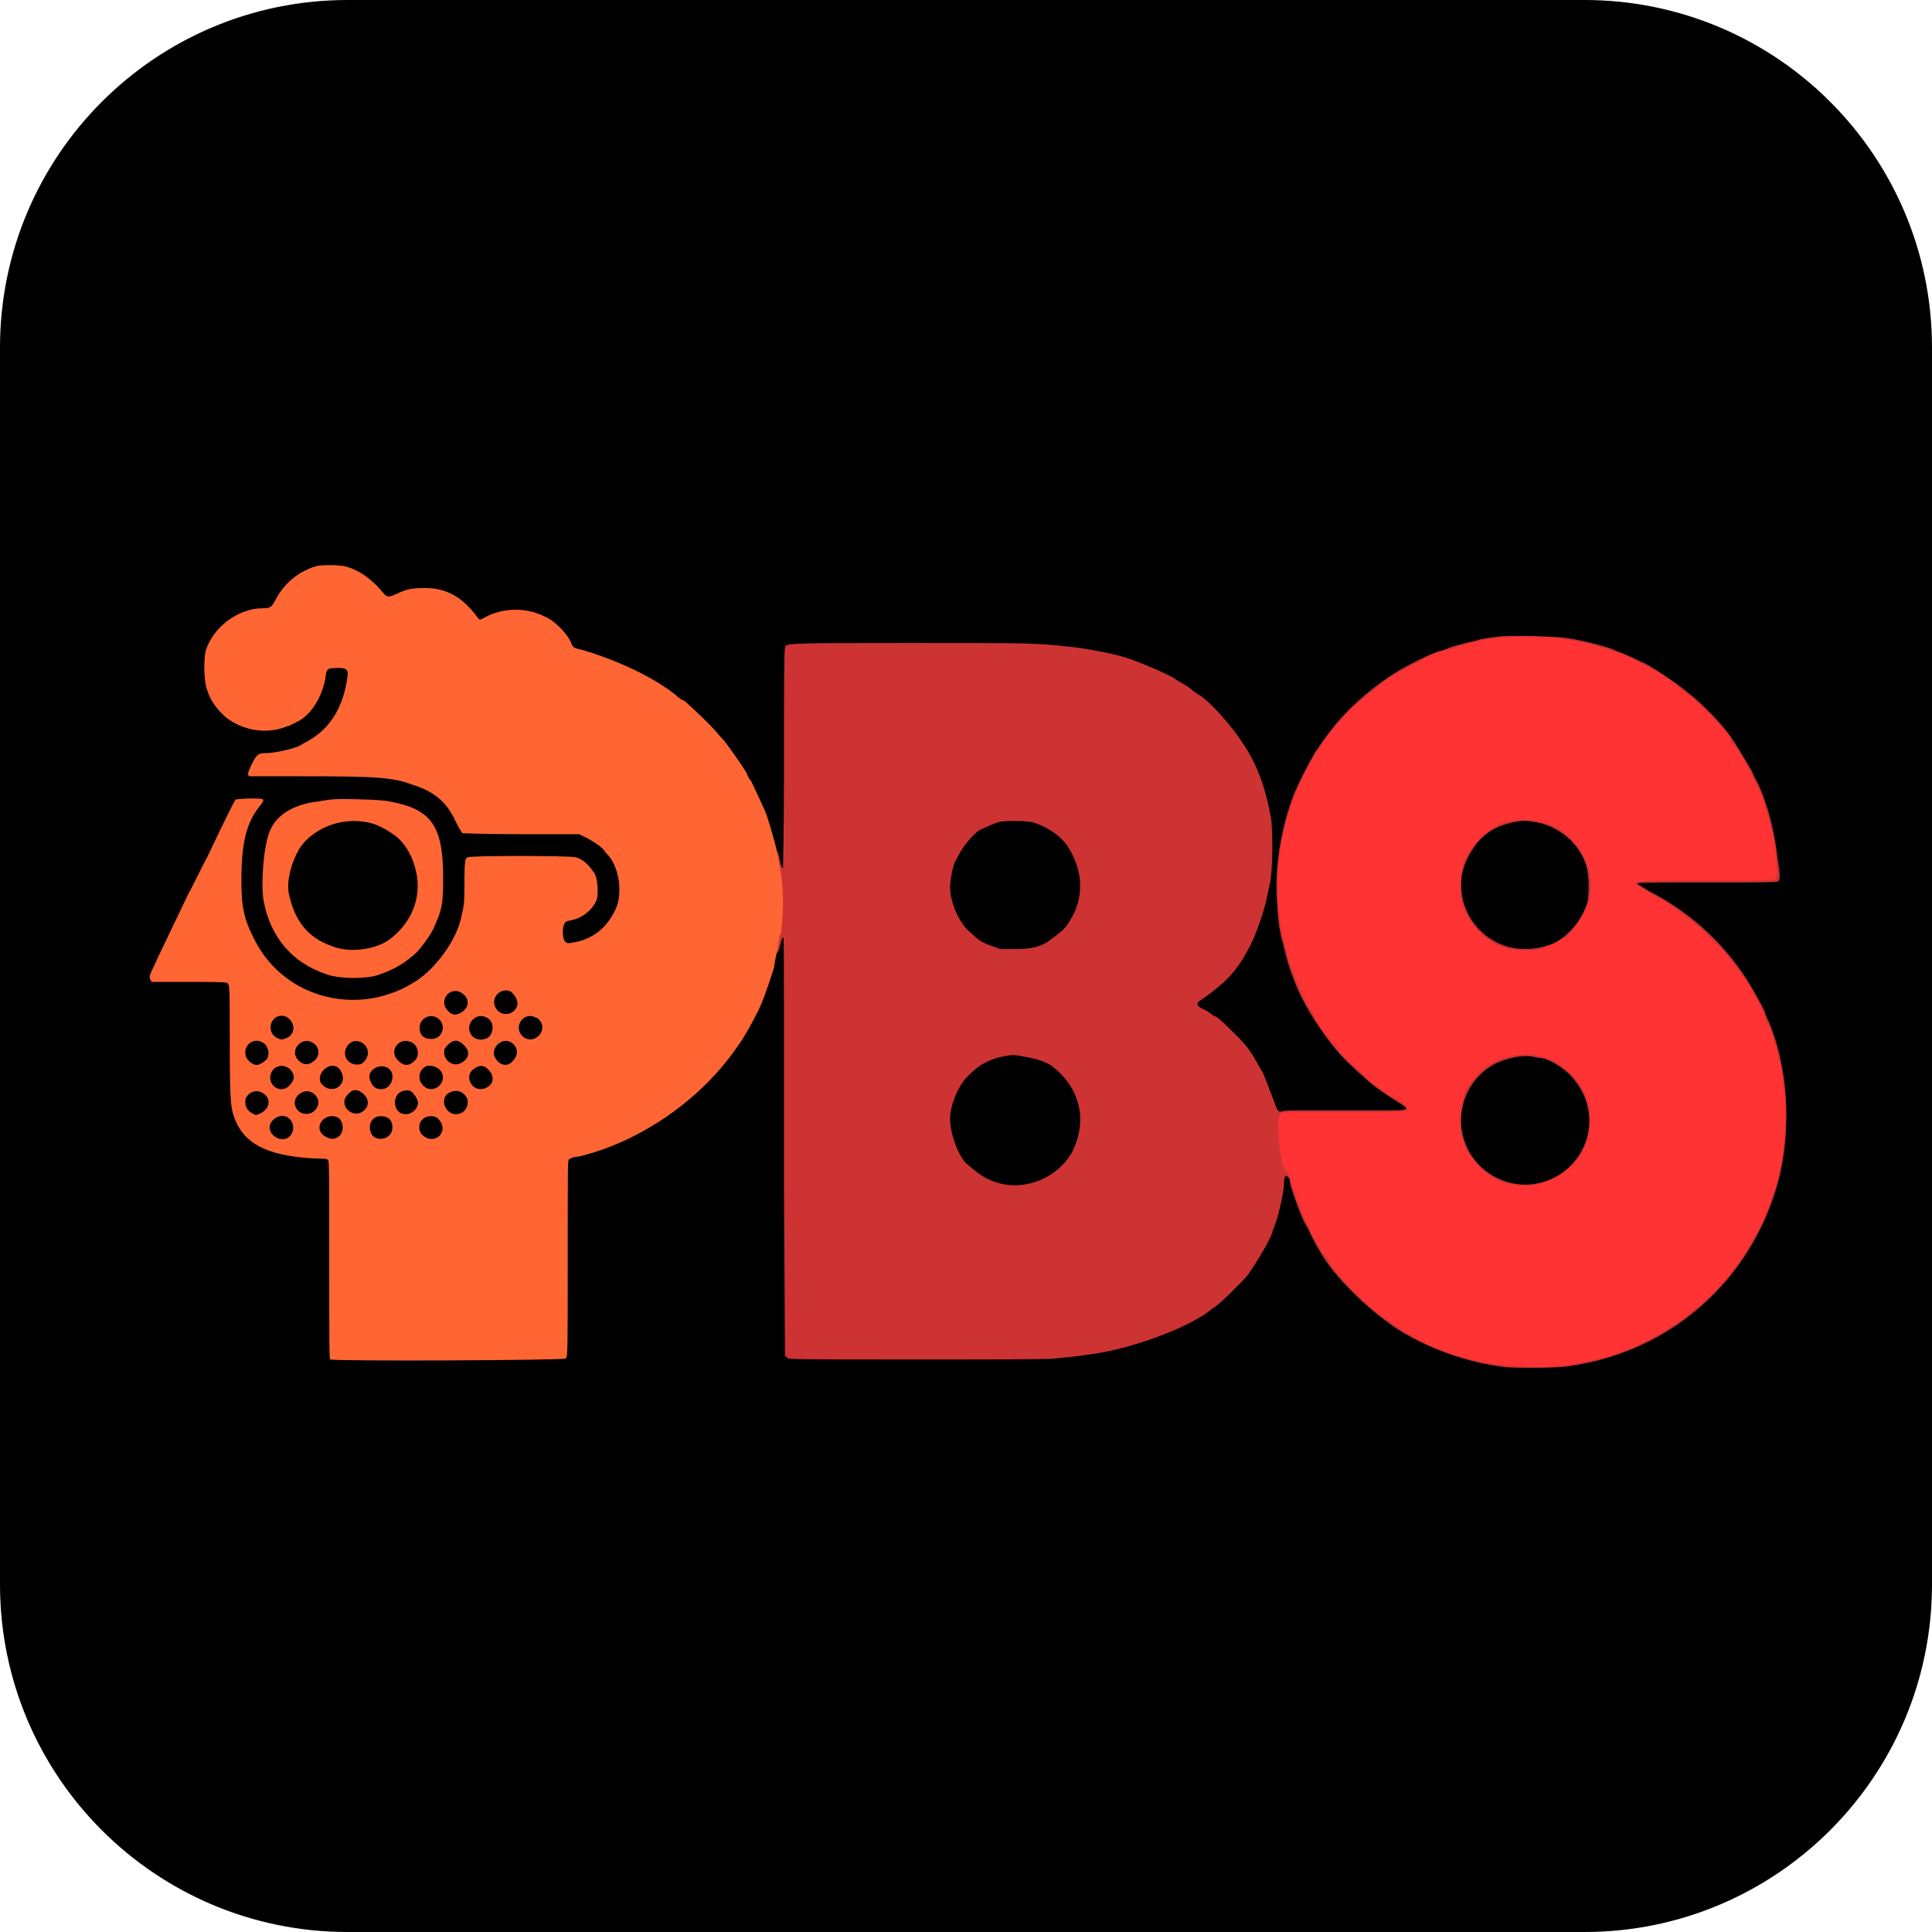
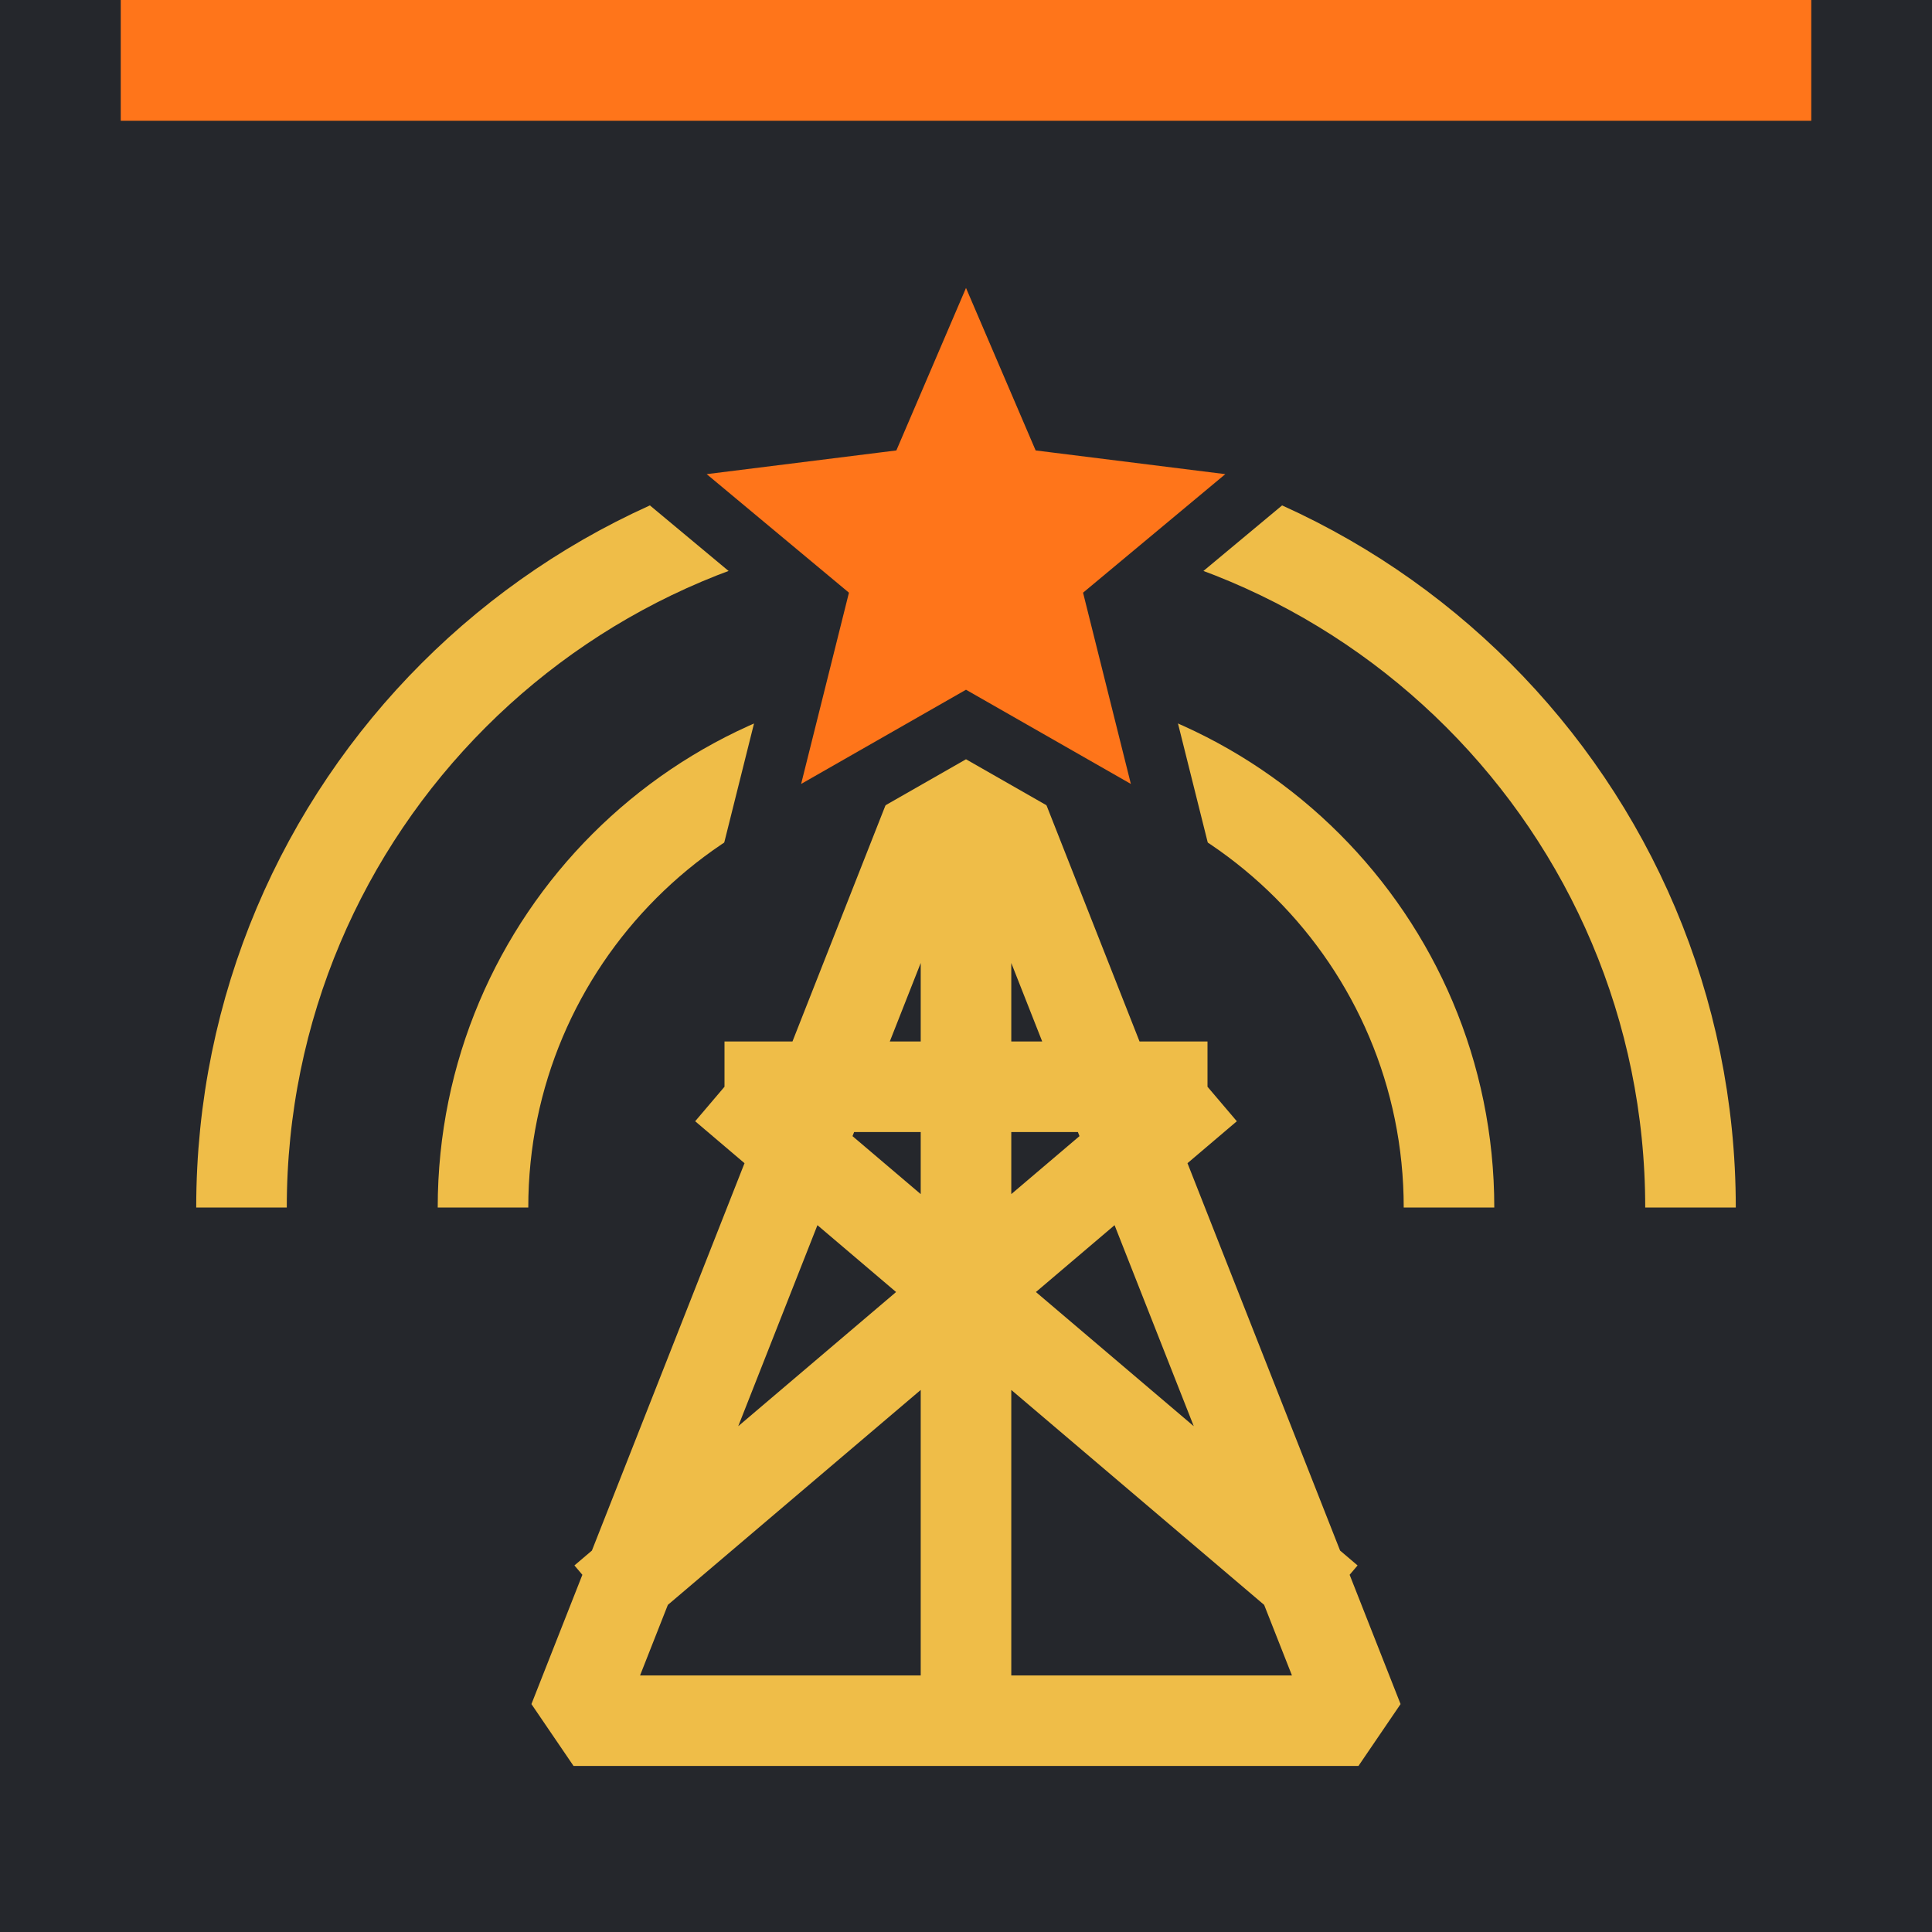
- <svg xmlns="http://www.w3.org/2000/svg" viewBox="320 -197 2001 2001" role="img" aria-label="PBS">
-   <rect x="320" y="-197" width="2001" height="2001" rx="360" fill="#000" />
-   <g transform="translate(0 2226) scale(1 -1)">
-     <g fill="#FF6633">
-       <path d="M649 1837 c-19 -5 -35 -18 -44 -36 -4 -7 -5 -8 -13 -8 -25 0 -51 -19 -59 -44 -2 -10 -2 -29 1 -39 4 -13 10 -21 20 -30 18 -14 43 -18 64 -9 2 0 4 2 5 2 1 0 3 2 6 3 13 7 24 24 28 44 1 10 2 11 9 11 12 1 15 -1 14 -8 -4 -32 -18 -55 -42 -68 -4 -2 -7 -4 -7 -4 -5 -3 -26 -8 -35 -8 -9 0 -10 -1 -16 -13 -3 -7 -4 -9 -2 -11 1 0 25 0 53 0 79 0 96 -1 117 -9 22 -7 35 -18 44 -38 3 -6 6 -11 7 -12 1 0 28 -1 61 -1 l60 0 6 -3 c8 -4 17 -10 20 -14 1 -2 4 -5 5 -6 11 -14 14 -40 6 -56 -9 -18 -22 -29 -42 -33 l-7 -1 -3 2 c-2 3 -3 11 -1 17 1 3 2 4 8 5 11 2 22 11 26 21 2 7 1 21 -2 27 -5 8 -12 15 -19 17 -7 2 -112 2 -113 0 0 0 -1 -1 -1 -1 -1 0 -2 -5 -2 -23 0 -24 0 -24 -4 -41 -6 -23 -26 -50 -46 -63 -58 -38 -136 -19 -167 42 -11 21 -14 34 -14 62 0 38 5 60 19 77 6 8 6 8 -10 8 -8 0 -14 -1 -15 -1 -1 -1 -11 -21 -30 -61 -5 -9 -13 -26 -19 -37 -23 -48 -40 -83 -40 -85 0 -1 0 -3 1 -4 l1 -2 38 0 c24 0 39 0 40 -1 3 -1 3 -4 3 -65 0 -62 1 -67 7 -80 11 -24 37 -35 84 -37 8 0 10 0 11 -2 1 -1 1 -22 1 -103 0 -85 0 -102 1 -103 3 -2 242 -1 244 1 2 1 2 10 2 103 0 88 0 102 1 103 1 1 5 3 10 3 63 15 126 58 164 113 7 9 19 31 20 34 1 1 3 6 5 10 4 9 12 33 14 40 0 2 1 8 2 12 1 4 3 11 4 14 0 4 2 8 2 9 2 2 2 5 2 13 0 6 0 11 1 12 1 0 1 12 0 14 -1 2 -1 6 -1 10 0 4 -1 9 -2 11 0 3 -2 7 -2 11 -3 11 -4 17 -6 24 -2 7 -8 29 -11 34 -5 11 -11 24 -13 28 -2 2 -4 6 -5 9 -5 8 -21 31 -24 34 0 0 -4 4 -8 9 -9 10 -24 24 -32 31 -3 1 -7 4 -9 6 -21 17 -55 34 -94 46 -12 3 -12 3 -14 7 -3 9 -17 24 -27 28 -19 10 -43 10 -62 0 l-6 -3 -2 2 c-16 22 -33 31 -55 31 -12 0 -19 -1 -29 -6 -9 -4 -10 -4 -15 2 -11 13 -23 22 -37 26 -6 2 -23 2 -30 1z m150 -443 c7 -5 7 -13 1 -18 -6 -5 -12 -5 -16 0 -11 11 3 27 15 18z m50 2 c4 -3 7 -8 7 -13 -2 -12 -18 -14 -23 -3 -5 10 6 21 16 16z m-231 -27 c8 -6 8 -17 -1 -21 -5 -2 -6 -2 -10 0 -11 5 -8 23 5 23 2 0 5 -1 6 -2z m156 -1 c9 -7 4 -22 -8 -21 -6 0 -10 3 -11 8 -3 12 10 20 19 13z m53 -1 c5 -5 4 -15 -2 -19 -6 -3 -12 -2 -16 2 -10 12 6 28 18 17z m48 2 c2 0 4 -3 5 -4 7 -12 -9 -25 -19 -15 -10 10 2 26 14 19z m-280 -28 c3 -4 4 -9 2 -14 -2 -3 -8 -7 -11 -7 -4 0 -9 4 -11 8 -5 13 10 23 20 13z m49 2 c7 -4 8 -14 1 -19 -6 -5 -12 -4 -17 2 -8 10 5 24 16 17z m49 1 c10 -4 11 -17 1 -23 -4 -1 -8 -1 -12 2 -11 8 -1 26 11 21z m52 0 c7 -2 10 -12 6 -18 -6 -7 -12 -8 -18 -2 -11 9 -1 25 12 20z m55 -3 c8 -7 6 -16 -5 -20 -7 -2 -15 4 -15 12 0 4 1 5 4 8 5 5 10 6 16 0z m50 2 c7 -5 7 -13 1 -19 -5 -6 -13 -5 -18 3 -6 10 7 23 17 16z m-73 -30 c7 -11 -8 -24 -18 -15 -7 6 -6 17 3 21 5 1 12 -1 15 -6z m-156 2 c5 -6 4 -11 -1 -16 -10 -11 -26 2 -18 15 4 6 13 7 19 1z m48 3 c4 -2 7 -9 6 -14 -3 -11 -17 -12 -23 -2 -4 9 8 21 17 16z m54 -2 c7 -6 3 -20 -7 -21 -6 -1 -11 3 -13 10 -3 10 11 18 20 11z m102 0 c9 -8 6 -19 -6 -21 -12 -1 -18 15 -8 21 5 4 10 4 14 0z m-133 -23 c10 -5 12 -15 4 -21 -11 -8 -25 6 -17 16 5 6 8 7 13 5z m53 0 c3 -1 8 -9 8 -12 0 -6 -6 -12 -13 -12 -13 0 -15 20 -3 24 5 1 5 1 8 0z m-153 -2 c9 -5 8 -16 -2 -21 l-5 -2 -4 2 c-5 3 -7 7 -7 12 0 8 10 14 18 9z m52 0 c7 -5 8 -13 1 -19 -6 -5 -16 -3 -19 5 -4 10 9 20 18 14z m155 0 c2 -1 4 -4 5 -6 2 -8 -3 -16 -12 -16 -8 0 -15 10 -11 18 3 6 13 8 18 4z m-180 -26 c7 -6 6 -17 -2 -21 -9 -4 -21 6 -17 15 3 7 13 11 19 6z m50 1 c7 -3 8 -15 2 -20 -5 -4 -11 -3 -17 2 -9 9 3 23 15 18z m53 -1 c5 -3 6 -12 2 -17 -5 -6 -15 -6 -19 0 -5 9 0 19 9 19 4 0 6 -1 8 -2z m52 -1 c12 -12 -3 -28 -16 -17 -5 4 -5 13 0 17 4 4 13 4 16 0z" />
-       <path d="M1881 1763 c-7 -1 -14 -1 -15 -2 -1 0 -6 -1 -10 -2 -15 -2 -27 -5 -33 -8 -5 -2 -14 -5 -17 -6 -2 0 -18 -8 -26 -12 -3 -2 -7 -4 -10 -6 -7 -4 -11 -6 -19 -12 -4 -3 -8 -6 -10 -7 -2 -2 -4 -3 -4 -4 0 0 -3 -3 -6 -5 -4 -3 -8 -7 -10 -9 -7 -7 -19 -21 -21 -23 -1 -2 -3 -4 -4 -5 -1 -2 -3 -4 -3 -5 -1 -1 -4 -5 -7 -9 -2 -4 -5 -8 -5 -9 -1 -1 -2 -4 -4 -6 -14 -26 -26 -57 -30 -85 0 -3 -1 -6 -1 -7 -1 -1 -2 -27 -2 -41 0 -20 4 -51 9 -65 5 -17 9 -26 11 -31 4 -9 12 -25 13 -27 1 -2 3 -5 5 -8 6 -11 12 -19 16 -23 2 -3 5 -7 7 -10 2 -2 10 -10 18 -18 16 -15 15 -14 20 -18 3 -2 7 -5 8 -6 4 -3 7 -5 10 -6 1 -1 3 -2 5 -3 1 -1 4 -3 7 -5 8 -4 8 -5 6 -8 0 -1 -2 -2 -2 -2 0 1 -30 1 -65 1 -59 0 -64 0 -65 -2 -1 -2 -1 -23 0 -27 0 -2 1 -9 2 -15 1 -11 1 -13 5 -18 1 -3 3 -7 3 -8 0 -1 1 -6 3 -10 2 -5 3 -10 3 -10 0 -1 1 -3 2 -5 1 -2 2 -5 3 -7 1 -5 12 -28 16 -33 4 -7 5 -8 6 -11 0 -1 1 -2 2 -2 0 0 2 -2 3 -4 18 -27 43 -51 74 -71 10 -7 39 -22 41 -22 1 0 2 0 2 -1 3 -2 32 -10 52 -14 16 -4 55 -5 72 -3 29 4 60 12 81 22 3 2 6 3 7 3 1 1 3 2 6 3 2 2 7 4 10 6 4 2 9 5 10 7 2 1 4 2 5 2 0 0 2 1 2 3 1 1 3 2 3 2 1 0 4 1 6 3 2 2 7 6 11 9 18 14 42 42 52 60 2 3 4 6 4 6 0 1 2 4 4 9 3 4 5 8 5 9 2 3 8 16 8 17 0 0 1 3 2 6 3 5 8 21 11 33 8 33 8 87 -1 121 -5 16 -8 27 -12 35 -2 4 -3 7 -3 8 0 7 -27 50 -42 66 -4 4 -8 9 -9 10 -3 4 -22 21 -29 25 -3 3 -7 6 -9 7 -7 5 -14 10 -16 10 0 0 -1 0 -1 1 0 0 -7 4 -14 8 -24 12 -27 11 61 12 55 0 72 0 73 1 1 2 -2 38 -4 42 -1 1 -1 3 -1 5 0 2 -1 5 -1 6 -1 1 -2 4 -2 6 0 2 -1 7 -3 12 -2 5 -3 9 -3 10 0 0 -2 5 -4 10 -3 5 -5 10 -5 11 0 0 -3 5 -6 12 -4 6 -7 12 -8 14 -2 3 -6 10 -16 23 -2 3 -5 6 -5 6 0 0 -1 1 -1 2 -1 3 -22 23 -34 33 -12 10 -26 20 -34 24 -2 1 -6 4 -8 5 -3 2 -7 4 -9 5 -3 1 -7 2 -9 3 -6 4 -41 16 -46 16 -1 0 -3 0 -4 1 -2 1 -6 1 -10 2 -4 0 -10 1 -14 2 -9 1 -38 2 -53 1z m31 -190 c3 -1 6 -1 8 -2 1 -1 4 -2 7 -3 7 -3 19 -12 24 -18 23 -27 22 -66 -2 -91 -3 -2 -7 -6 -8 -7 -2 -1 -4 -2 -5 -3 -1 -1 -2 -2 -2 -2 -1 0 -5 -2 -11 -4 l-9 -4 -13 0 c-8 0 -16 0 -18 1 -15 3 -31 15 -38 27 -11 15 -12 21 -12 40 -1 15 1 23 8 32 1 3 3 5 3 6 0 0 2 2 4 5 14 18 40 27 64 23z m5 -245 c5 -1 10 -3 14 -5 1 -1 2 -1 3 -2 8 -3 18 -13 24 -25 18 -31 9 -70 -21 -90 -4 -2 -9 -5 -11 -6 -2 -1 -4 -2 -5 -2 -1 -1 -6 -2 -11 -3 -33 -6 -67 17 -76 50 -7 26 3 55 25 72 4 3 8 6 9 6 0 0 2 1 4 2 2 1 5 2 6 2 1 0 3 1 4 1 6 3 23 3 35 0z" />
-       <path d="M664 1595 c-2 0 -8 -1 -14 -2 -27 -3 -45 -15 -51 -32 -6 -15 -9 -53 -6 -71 7 -37 29 -64 65 -76 13 -5 41 -5 53 -1 18 6 29 13 41 24 7 8 17 22 18 27 1 1 2 5 4 9 4 11 5 19 5 40 0 55 -12 72 -56 80 -8 2 -53 3 -59 2z m45 -26 c9 -4 11 -5 21 -12 10 -8 18 -22 21 -37 6 -27 -5 -54 -29 -71 -15 -10 -41 -13 -58 -6 -26 9 -39 27 -45 55 -2 13 2 30 11 46 16 24 50 35 79 25z" />
-     </g>
-     <g fill="#CD3333">
-       <path d="M1876 1764 c-11 -1 -20 -2 -29 -5 -10 -2 -21 -5 -23 -6 -2 0 -5 -2 -8 -3 -4 -1 -8 -2 -10 -3 -6 -2 -28 -13 -38 -19 -26 -16 -53 -39 -70 -62 -8 -10 -9 -12 -13 -18 -3 -4 -5 -7 -5 -8 0 0 -1 -1 -1 -2 -2 -2 -16 -30 -19 -38 -11 -28 -18 -64 -18 -95 0 -12 2 -41 4 -47 0 -2 2 -10 4 -17 3 -12 4 -17 11 -35 10 -27 38 -69 59 -87 3 -3 7 -7 11 -10 9 -9 19 -16 33 -25 19 -12 20 -11 -26 -11 -21 0 -50 0 -63 0 -15 0 -26 0 -27 -1 -4 -1 -5 0 -8 9 -4 11 -11 29 -13 33 -2 2 -4 7 -6 10 -2 4 -6 10 -9 14 -6 8 -27 28 -31 31 -2 1 -6 3 -8 5 -3 2 -7 4 -9 5 -4 2 -5 5 -2 7 29 20 40 32 54 60 6 12 14 36 16 47 1 4 2 10 3 14 3 10 4 55 1 71 -6 32 -15 56 -32 80 -11 16 -30 37 -40 44 -4 2 -9 6 -10 7 -2 2 -6 4 -9 6 -4 2 -7 4 -8 5 -4 3 -31 15 -48 21 -15 5 -42 10 -59 12 -38 4 -38 4 -167 4 -139 0 -129 0 -130 -6 -1 -2 -1 -54 -1 -115 0 -73 -1 -112 -1 -112 -1 0 -2 1 -4 11 -1 4 -1 6 -2 6 0 -1 2 -15 4 -23 1 -7 2 -22 2 -30 0 -11 -2 -30 -2 -31 -1 -1 -2 -4 -2 -7 -1 -4 -1 -8 -2 -10 -1 -7 1 -4 3 4 1 4 2 8 3 8 1 0 1 13 1 -258 l1 -175 2 -2 c2 -2 2 -2 135 -2 81 0 137 0 143 1 10 1 21 2 34 4 42 5 99 26 124 44 3 3 7 5 8 6 5 3 28 26 33 32 10 14 26 41 26 46 0 0 1 3 2 5 4 10 10 36 10 46 0 5 1 7 4 5 1 -1 2 -3 2 -5 0 -4 11 -35 15 -42 1 -2 3 -5 4 -7 2 -5 8 -16 9 -18 1 -1 2 -3 3 -5 14 -25 47 -58 78 -79 32 -21 73 -36 114 -41 11 -1 55 -1 66 1 106 15 189 89 217 192 14 55 10 119 -11 167 -2 4 -3 7 -3 7 0 2 -4 9 -13 25 -25 43 -62 78 -107 101 -6 4 -12 7 -12 8 0 1 13 1 72 1 47 0 72 0 73 1 3 1 3 6 0 24 -3 28 -10 56 -21 79 -3 5 -5 10 -5 10 0 1 -14 24 -16 27 -1 2 -3 5 -4 6 -5 10 -29 36 -46 49 -14 12 -45 32 -48 32 0 0 -4 2 -8 4 -5 2 -11 5 -14 6 -3 1 -6 2 -7 3 -8 3 -29 9 -48 12 -13 2 -51 3 -68 2z m50 -3 c0 -1 3 -1 5 -1 3 0 7 -1 10 -2 3 -2 7 -2 13 -2 7 0 9 -1 10 -2 2 -2 3 -2 4 -1 0 1 1 1 2 0 1 0 1 -1 0 -1 -3 -2 -1 -3 3 -2 5 1 9 1 8 -2 0 -1 1 -1 4 -1 3 0 5 -1 6 -1 1 -1 3 -2 4 -2 4 0 12 -4 12 -5 0 0 -1 -1 -1 -1 -1 -1 -2 -2 -2 -2 0 -2 10 -4 12 -3 2 2 8 -1 9 -4 0 -1 3 -2 7 -3 8 -3 25 -14 25 -16 -1 -2 0 -2 3 -3 1 -1 4 -3 5 -4 1 -2 2 -3 2 -2 1 1 1 1 2 0 0 -1 0 -2 -1 -2 -3 -2 0 -4 3 -4 6 1 13 -4 9 -6 -2 -2 -1 -4 1 -4 1 0 3 -1 4 -2 1 -1 1 -1 2 0 1 2 2 1 7 -5 6 -8 8 -13 4 -13 -2 0 -3 1 -4 2 -1 1 -2 2 -2 2 -2 0 -1 -4 1 -4 0 -1 1 -2 1 -3 0 -2 1 -4 3 -5 l2 -2 3 2 c2 1 4 3 4 3 1 1 2 1 4 -1 2 -3 2 -3 1 -5 -2 -3 -1 -5 3 -5 3 0 3 0 3 -3 0 -3 1 -4 2 -5 1 -1 2 -2 2 -4 0 -1 1 -1 2 -1 1 0 2 -1 2 -3 0 -1 1 -4 2 -5 4 -5 6 -10 6 -14 0 -1 1 -3 2 -4 0 -1 1 -2 1 -3 0 0 1 -1 2 -2 3 -1 6 -9 6 -12 -1 -1 0 -2 0 -3 1 0 1 -2 1 -4 0 -2 1 -3 2 -4 1 -1 2 -2 1 -4 0 -3 0 -3 2 -4 2 0 3 -3 0 -5 -1 -2 0 -5 3 -7 3 -2 3 -5 -1 -5 -2 0 -3 0 -3 -1 0 -1 1 -2 3 -2 2 0 3 -1 4 -5 1 -6 1 -14 0 -16 -1 -1 -1 -1 0 -2 1 -2 2 -15 0 -16 0 -1 -23 -1 -67 -1 -75 0 -75 0 -78 -4 -1 -3 -1 -3 2 -6 2 -2 3 -4 3 -5 0 -2 3 -3 4 -1 3 2 6 1 6 -5 l0 -4 4 -1 c4 0 5 -2 3 -4 -1 0 0 -2 1 -2 1 0 3 1 5 3 3 3 5 4 5 2 0 -1 1 -1 1 -1 4 0 7 -2 6 -4 0 -2 1 -3 2 -4 2 0 2 -1 2 -2 0 -2 0 -2 4 -1 3 0 4 0 5 -1 1 -1 2 -2 3 -2 2 0 3 -1 1 -3 -1 0 -1 -1 0 -1 1 -1 1 -1 2 0 2 2 4 0 3 -3 0 -3 0 -3 4 -3 5 -1 5 -3 1 -5 -2 -1 -3 -3 -4 -4 0 -1 -1 -2 -1 -2 -1 0 -2 -1 -2 -3 1 -4 1 -4 7 2 5 5 5 5 7 4 1 -1 3 -2 4 -2 3 0 3 -2 1 -3 -1 0 -1 -1 -1 -2 1 -1 5 -1 5 0 0 1 0 1 1 1 1 0 1 -1 1 -1 0 -1 1 -2 2 -3 1 0 1 -2 2 -3 0 -3 2 -5 7 -8 2 -1 3 -2 4 -3 0 -1 1 -2 2 -2 0 -1 1 -2 1 -2 0 -1 0 -2 1 -2 0 0 2 -2 3 -5 1 -3 2 -5 2 -5 3 1 11 -11 9 -13 -1 -2 1 -5 4 -5 1 0 2 0 1 -4 0 -2 0 -2 1 -2 2 0 6 -6 6 -8 0 -1 1 -2 1 -3 3 -3 4 -8 3 -12 0 -3 0 -5 1 -6 1 -1 2 -4 2 -6 0 -4 4 -12 5 -11 2 1 5 -5 5 -9 0 -1 1 -4 2 -7 3 -7 4 -15 4 -26 0 -8 0 -10 2 -10 0 0 1 0 1 -1 0 -1 0 -1 -1 -1 -1 0 -1 -4 0 -6 2 -3 2 -16 0 -18 -1 -1 -1 -2 -1 -4 1 -2 1 -7 2 -11 0 -8 0 -8 -1 -7 -2 2 -2 2 -2 -2 -1 -3 -1 -8 -1 -11 0 -8 -2 -23 -3 -24 0 -1 -1 -4 -2 -7 -1 -7 -4 -13 -5 -13 -1 0 -1 -2 -1 -4 0 -3 0 -4 -1 -3 -1 2 -2 0 -2 -3 0 -3 -1 -5 -2 -6 -3 -3 -4 -7 -2 -7 1 -1 1 -1 0 -2 -1 -1 -2 -3 -2 -5 0 -2 0 -3 -1 -3 -1 0 -2 0 -2 -1 0 -1 -1 -2 -3 -4 -2 -1 -2 -2 -1 -3 0 0 1 -1 1 -1 0 -1 -1 -1 -1 -1 -2 1 -5 -4 -5 -7 0 0 -1 -1 -1 -2 -1 -1 -2 -2 -1 -3 0 0 0 -2 0 -3 -1 -1 -1 -1 -2 0 -1 1 -2 2 -3 1 -1 -1 -1 -1 0 -2 2 -3 0 -7 -3 -9 -2 -2 -3 -2 -3 -1 0 1 0 2 -1 2 -2 0 -2 -2 -1 -4 1 -2 1 -2 0 -4 -5 -9 -11 -13 -11 -7 1 3 -2 4 -5 1 -2 -1 -3 -2 -5 -2 -1 -1 -3 -3 -4 -5 0 -2 -2 -4 -3 -4 0 0 -2 -2 -4 -3 -2 -2 -3 -4 -4 -4 -5 0 -12 -9 -9 -11 1 -1 5 0 5 1 0 1 1 1 2 2 2 0 4 2 4 4 5 9 17 17 19 12 1 -2 -12 -16 -14 -16 0 0 -2 -1 -3 -3 -3 -5 -7 -8 -11 -7 -3 0 -3 0 -5 -4 -2 -5 -6 -9 -9 -9 -1 0 -3 -1 -3 -2 -1 -2 -3 -3 -6 -4 -6 -2 -7 -3 -5 -4 1 -1 1 -1 -1 -1 -2 1 -3 0 -6 -2 -5 -4 -11 -7 -13 -7 0 0 -1 -1 -1 -2 0 -1 -1 -1 -4 -1 -3 1 -4 0 -7 -3 -2 -2 -5 -3 -5 -3 -5 2 -6 2 -9 -1 -2 -2 -5 -4 -8 -5 -2 0 -5 -1 -7 -2 -2 0 -6 -2 -8 -3 -3 0 -10 -1 -17 -2 -7 0 -14 -1 -14 -2 -1 0 -5 -1 -8 -2 -9 -2 -61 -1 -65 2 -1 0 -3 1 -7 0 -4 0 -6 0 -7 1 -1 0 -4 1 -7 2 -4 0 -14 4 -11 4 0 0 1 0 1 1 0 1 -3 1 -7 0 -7 0 -8 0 -10 2 -1 1 -3 2 -5 2 -3 0 -3 0 -1 1 2 0 4 1 4 2 0 1 0 1 -3 1 -7 -2 -10 -2 -11 -1 -2 1 0 4 2 4 4 0 9 5 7 6 -2 2 -9 4 -10 3 -1 -1 -1 -2 0 -2 0 0 -1 -1 -3 -1 -3 -1 -4 -3 -1 -3 1 0 2 -1 2 -2 0 -1 -1 -1 -3 -1 -5 1 -14 6 -14 8 0 1 -1 1 -2 0 -2 0 -3 0 -3 1 0 1 0 2 -1 2 0 0 -2 0 -3 0 -5 1 -14 8 -9 8 2 0 1 1 -1 4 -3 2 -3 2 -6 1 -3 -1 -3 -1 -5 1 -1 1 -3 3 -5 4 -2 1 -4 3 -4 4 -1 0 -2 1 -3 1 -2 0 -7 6 -6 9 0 2 -2 4 -4 2 -2 -2 -14 9 -14 13 0 1 -1 2 -2 3 -1 0 -3 2 -4 3 -2 2 -5 4 -7 6 -2 2 -4 4 -4 4 0 1 -2 4 -4 6 -3 3 -5 7 -5 8 -1 3 -6 11 -9 14 -1 1 -2 3 -1 4 0 2 -3 9 -5 9 -1 0 -6 7 -6 9 0 1 -1 4 -2 5 -3 4 -5 13 -3 14 2 2 1 7 -1 7 -1 1 -2 2 -3 4 -1 1 -2 3 -3 5 -1 1 -2 2 -2 3 1 0 0 2 -1 4 -1 1 -2 6 -3 11 -1 4 -2 8 -3 9 0 1 -1 7 -1 14 -1 15 -3 32 -3 35 -2 3 1 3 19 3 22 0 28 0 26 -1 -7 -1 -1 -4 7 -3 4 1 5 3 0 3 -1 0 4 1 13 1 17 1 22 0 20 -1 -2 -3 3 -5 7 -3 2 0 3 3 1 3 -1 0 0 1 2 1 3 1 14 1 17 0 l3 -1 -3 0 c-3 -1 -4 -3 -1 -3 2 -1 6 0 8 3 2 2 3 2 9 0 2 0 4 3 4 6 -2 5 -8 11 -12 11 -5 0 -9 2 -12 4 -1 2 -3 3 -4 5 -1 1 -4 2 -5 2 -1 1 -2 1 -2 2 0 0 -2 2 -4 3 -2 1 -4 3 -4 4 0 0 -1 1 -1 1 -2 0 -8 7 -7 8 1 1 -3 5 -6 5 -2 0 -3 1 -3 3 0 3 -12 15 -14 15 -1 -1 -2 0 -2 1 0 2 -2 4 -6 7 -2 1 -3 2 -3 4 0 3 0 3 -1 3 -1 0 -2 1 -2 2 0 1 -1 2 -2 2 -1 0 -4 3 -4 5 0 0 -2 4 -4 7 -2 4 -4 7 -5 9 0 1 -1 2 -2 3 -1 0 -1 1 -1 3 1 1 0 3 -1 4 -4 4 -7 9 -7 11 0 1 -1 3 -2 5 -3 3 -4 9 -4 16 0 4 -3 12 -5 13 -2 2 -3 7 -2 12 0 3 0 5 -1 7 -1 1 -1 2 0 4 1 3 1 4 0 7 -1 3 -1 5 -2 6 0 3 -2 0 -2 -5 0 -3 0 -5 -1 -5 0 0 -1 4 -1 9 0 6 0 10 -1 10 -1 0 -1 8 -1 22 -1 21 0 27 2 21 0 -2 1 -3 2 -3 2 0 1 -3 -1 -5 -2 -1 -2 -2 -1 -4 2 -5 4 -4 6 2 l2 6 -3 5 c-4 6 -5 16 -2 20 2 1 3 10 1 12 -2 1 -1 5 3 21 5 16 6 19 7 17 1 -2 4 1 3 4 0 4 2 14 3 16 1 1 2 2 2 3 0 1 1 2 1 2 1 0 2 1 3 2 0 1 1 3 2 4 1 1 1 2 1 3 -2 2 3 9 6 9 3 0 6 4 6 7 0 2 1 3 2 4 1 1 1 2 0 4 0 2 0 3 1 3 3 -3 8 1 5 4 -2 1 -1 4 1 4 0 0 2 1 2 3 3 4 4 4 7 2 1 -2 3 -3 3 -3 1 0 1 -1 1 -1 0 -2 3 -3 4 -2 1 1 0 8 -1 9 -1 0 -2 0 -3 -1 -4 -2 -6 0 -2 3 0 1 1 2 1 3 0 2 4 7 6 7 1 0 2 1 2 2 0 1 1 2 4 3 1 1 3 2 3 3 0 0 1 1 1 1 1 0 3 1 4 3 1 2 3 3 4 3 1 0 8 6 8 7 0 1 -1 1 -1 1 -1 0 -2 0 -2 1 0 1 2 1 4 0 1 -2 3 0 3 2 -1 2 1 5 3 5 1 0 2 1 8 6 6 6 12 7 13 2 1 -2 2 -3 3 -3 4 0 6 5 4 8 -2 2 3 6 7 6 3 0 5 2 3 3 -1 0 1 1 4 1 4 0 7 1 4 2 -1 0 0 1 1 0 3 0 5 2 3 3 -1 0 0 1 2 1 10 2 14 3 15 4 1 2 12 6 16 6 2 0 5 1 8 3 3 2 4 2 16 2 10 0 12 0 12 2 0 1 1 2 7 2 3 1 7 1 8 1 2 1 42 1 43 0z m-535 -190 c17 -6 31 -16 38 -30 13 -23 13 -49 0 -70 -5 -9 -8 -12 -22 -22 -9 -7 -20 -9 -37 -9 l-14 0 -11 4 c-10 4 -11 5 -23 16 -10 10 -18 30 -18 44 0 7 3 24 6 28 6 13 16 25 24 31 4 2 17 8 22 9 7 1 29 1 35 -1z m-7 -243 c11 -2 19 -5 24 -8 30 -22 39 -56 23 -89 -14 -27 -48 -42 -78 -33 -12 4 -17 7 -31 19 -9 7 -18 32 -18 47 0 14 8 34 18 44 12 12 19 16 33 20 14 3 14 3 29 0z" />
-       <path d="M1897 1576 c-16 -2 -22 -4 -25 -6 -2 -1 -4 -2 -4 -2 -1 0 -2 -1 -3 -2 -1 -1 -2 -1 -4 -1 -2 1 -3 0 -4 -1 -1 -1 -2 -2 -3 -2 -1 0 -2 -1 -2 -2 0 -1 -1 -2 -2 -2 -1 -1 -2 -2 -2 -3 0 -1 -1 -3 -2 -4 -1 -1 -3 -3 -3 -5 -2 -4 -3 -6 -6 -10 -1 -2 -2 -4 -2 -5 0 -4 -1 -4 -4 -1 l-2 2 -1 -3 c-1 -1 -2 -3 -2 -4 -3 -2 -2 -7 1 -11 3 -3 3 -4 3 -9 -1 -4 -2 -7 -2 -8 -1 -3 -1 -8 0 -9 1 -1 2 -2 2 -4 l1 -2 1 2 2 2 0 -2 c1 -1 1 -2 1 -3 -1 0 0 -2 2 -5 2 -3 3 -6 3 -8 0 -3 0 -3 1 -2 2 1 3 0 3 -4 0 -3 0 -3 3 -3 2 1 2 1 2 -1 -1 -1 0 -2 2 -3 2 -1 3 -3 3 -3 0 -1 2 -3 4 -5 3 -4 3 -4 8 -4 3 1 5 0 7 -1 3 -2 3 -2 -1 -2 -3 0 -2 -2 1 -4 4 -1 4 -1 5 0 2 2 4 2 13 1 14 -2 35 -1 39 2 3 2 4 4 1 4 -2 0 -2 0 -1 1 1 1 1 1 2 0 1 0 2 -1 4 -1 2 0 2 0 2 4 0 4 2 6 3 3 1 -1 2 -2 2 -2 1 0 2 -1 2 -2 0 -3 12 -4 14 -1 4 3 0 7 -8 7 -5 0 -5 1 0 6 3 3 5 6 6 7 0 2 1 4 3 4 2 1 2 2 1 4 0 3 0 3 2 3 2 0 4 2 2 3 -1 1 1 7 4 9 2 1 2 31 0 32 0 0 -1 1 -1 2 0 1 -1 3 -2 6 -1 2 -2 5 -2 7 0 2 0 3 -1 3 -1 0 -2 1 -2 1 0 1 -1 2 -2 3 0 1 -2 3 -3 6 -1 2 -2 4 -3 4 -1 0 -1 1 -1 2 1 1 -1 3 -6 7 -4 3 -7 5 -8 5 -2 0 -9 4 -10 6 -1 2 -4 3 -7 2 -1 -1 -4 0 -9 1 -4 1 -8 2 -8 2 -1 0 -4 -1 -7 -1z m10 -4 c26 -3 49 -22 56 -46 3 -10 3 -29 1 -38 -5 -15 -14 -28 -28 -38 -8 -6 -24 -10 -36 -10 -51 0 -83 55 -58 98 12 22 29 32 56 35 0 0 4 0 9 -1z" />
-       <path d="M1892 1335 c-1 0 -2 0 -3 -1 -1 0 -1 0 0 -1 1 -2 1 -2 -14 -4 -4 0 -5 -1 -6 -2 0 -2 -1 -2 -4 -2 -2 0 -4 0 -4 -1 -1 -1 -1 -1 0 -1 1 0 1 0 0 -1 -1 0 -2 -1 -2 0 -1 0 -1 -1 -1 -1 0 -3 -5 -8 -8 -7 -3 0 -7 -4 -7 -8 0 -3 0 -3 -3 -4 -6 -2 -10 -11 -6 -12 1 -1 1 -2 0 -5 -1 -2 -2 -5 -3 -6 l-1 -2 -2 2 c-3 3 -3 3 -4 1 -1 -3 -1 -4 1 -8 1 -2 2 -7 3 -13 0 -6 1 -9 2 -9 0 0 1 -1 2 -3 0 -2 1 -4 1 -4 0 -1 1 -5 2 -8 1 -4 2 -7 3 -8 0 -1 1 -2 1 -3 0 -1 1 -1 2 -1 2 1 2 0 4 -4 1 -2 2 -4 3 -5 1 0 1 -1 0 -3 0 -2 1 -3 4 -1 2 1 3 1 8 -4 4 -3 7 -6 7 -7 0 -1 0 -2 3 -2 1 0 3 -1 3 -1 1 -1 3 -1 4 -1 2 0 4 -1 4 -2 2 -1 4 -1 14 -1 l13 0 3 -2 c3 -3 3 -3 6 -2 3 1 4 6 1 6 -1 1 -1 1 1 1 2 0 18 6 21 8 0 1 1 2 0 2 0 1 1 2 6 1 6 0 8 1 4 3 -1 0 -2 1 -2 2 0 2 7 9 8 8 2 0 6 4 6 6 0 0 1 2 2 4 1 1 1 2 0 3 -2 2 -1 4 1 7 1 0 2 2 2 3 0 1 1 2 1 3 3 1 3 34 1 37 -1 1 -2 3 -3 4 -1 1 -2 3 -2 4 -1 2 -1 2 0 3 0 0 1 2 1 3 1 3 -2 3 -3 0 -1 -2 -1 -2 -3 1 -1 2 -2 6 -2 8 -1 6 -4 10 -7 8 -1 -1 -2 -1 -3 1 -1 1 -2 2 -3 2 -1 0 -3 3 -2 5 0 0 1 1 4 0 4 0 7 2 5 5 -2 2 -8 1 -10 -1 -2 -3 -8 -4 -8 -2 -1 1 -2 2 -2 2 -1 0 -3 1 -5 3 -3 3 -4 3 -6 2 -4 0 -7 1 -7 3 1 1 0 1 -7 0 -7 0 -9 0 -10 1 -1 2 -2 2 -4 1z m18 -7 c1 0 4 -1 7 -1 10 -2 26 -12 34 -23 25 -31 18 -75 -15 -97 -25 -16 -54 -14 -77 3 -38 30 -33 88 9 111 14 7 32 10 42 7z" />
-     </g>
-     <g fill="#FF3333">
-       <path d="M1880 1763 c-11 -1 -20 -2 -37 -6 -3 -1 -6 -2 -20 -6 -15 -4 -26 -9 -29 -11 -2 -2 -7 -4 -10 -5 -3 -2 -7 -4 -9 -5 -1 -1 -6 -3 -9 -5 -4 -2 -10 -6 -13 -8 -3 -3 -8 -7 -13 -11 -8 -7 -15 -12 -19 -16 -4 -4 -20 -21 -24 -27 -30 -41 -46 -80 -52 -129 -3 -20 -1 -65 3 -78 1 -3 2 -9 3 -12 3 -18 19 -56 27 -68 2 -2 3 -5 3 -5 0 -2 6 -11 12 -19 4 -5 8 -10 11 -13 4 -7 4 -7 23 -24 7 -8 16 -15 20 -18 3 -2 8 -5 10 -7 2 -2 7 -4 9 -5 7 -4 12 -8 12 -11 0 -3 -3 -3 -70 -3 -31 0 -57 0 -58 0 -1 0 -3 -1 -4 -2 -3 -3 -3 -15 0 -38 2 -16 3 -18 7 -22 2 -3 3 -6 4 -8 0 -2 1 -7 3 -9 1 -3 2 -8 3 -10 3 -10 15 -37 21 -46 1 -3 3 -6 4 -7 0 -2 2 -4 4 -6 1 -2 4 -5 5 -8 11 -16 38 -44 58 -58 4 -2 9 -6 12 -8 9 -7 34 -20 50 -26 32 -11 60 -16 99 -16 20 0 54 6 75 13 6 2 14 5 16 6 2 0 6 2 8 3 1 1 7 4 14 7 6 3 14 8 17 10 4 3 8 5 10 6 5 4 7 5 12 9 3 3 8 7 11 9 7 5 28 27 34 35 8 11 14 19 16 23 1 3 3 5 4 6 0 1 3 6 7 13 3 6 6 11 6 12 1 1 13 33 14 39 0 2 2 7 3 12 5 19 8 62 5 81 -1 3 -1 11 -2 17 -2 15 -11 50 -15 54 -1 1 -3 4 -3 8 -2 6 -11 24 -16 31 -1 1 -2 3 -2 4 0 1 -18 25 -25 33 -11 12 -22 23 -32 30 -5 4 -12 10 -14 11 -8 6 -15 11 -25 16 -14 8 -20 11 -20 13 0 3 7 3 75 3 61 0 69 0 70 2 2 2 2 6 0 25 -1 15 -2 17 -7 36 -7 25 -7 24 -18 47 -3 6 -7 13 -8 16 -2 2 -4 6 -5 8 -1 2 -4 5 -6 7 -1 1 -3 4 -3 5 0 1 -1 4 -3 6 -2 2 -5 6 -8 9 -5 7 -24 25 -33 32 -4 3 -9 7 -11 9 -5 4 -20 14 -22 15 -1 0 -5 2 -8 4 -3 2 -7 4 -9 5 -3 1 -7 3 -10 5 -11 5 -41 15 -56 17 -7 1 -16 3 -18 3 -8 1 -40 2 -54 1z m30 -190 c17 -2 35 -13 45 -28 16 -24 17 -49 3 -72 -4 -8 -15 -21 -17 -21 -1 0 -4 -2 -6 -3 -3 -2 -6 -4 -6 -4 -1 0 -4 -1 -8 -3 -6 -3 -7 -3 -19 -3 -15 0 -20 1 -31 5 -16 8 -28 21 -36 40 -3 10 -4 31 0 43 4 14 20 33 31 38 2 1 5 3 6 4 4 3 25 6 38 4z m6 -244 c29 -7 52 -36 51 -66 0 -33 -21 -59 -55 -67 -13 -3 -33 0 -44 6 -26 17 -37 37 -36 64 1 10 4 25 6 28 1 1 4 6 7 10 16 21 43 31 71 25z" />
-     </g>
+ <svg xmlns="http://www.w3.org/2000/svg" viewBox="0 0 64 64" role="img" aria-label="HasanAra broadcast tower">
+   <rect width="64" height="64" fill="#25272c" />
+   <path d="M4 2h56" stroke="#ff751a" stroke-width="4" />
+   <g fill="none" stroke="#efbd48" stroke-width="3" stroke-linejoin="bevel">
+     <path d="M8 40a24 24 0 0 1 48 0M16 40a16 16 0 0 1 32 0m-16-16-13 33h26Zm0 0v33m-8-21h16m-20 17 20-17m-16 0 20 17" />
  </g>
+   <path d="m32 7 3 7 8 1-6 5 2 8-7-4-7 4 2-8-6-5 8-1Z" fill="#ff751a" stroke="#25272c" stroke-width="2" />
</svg>
